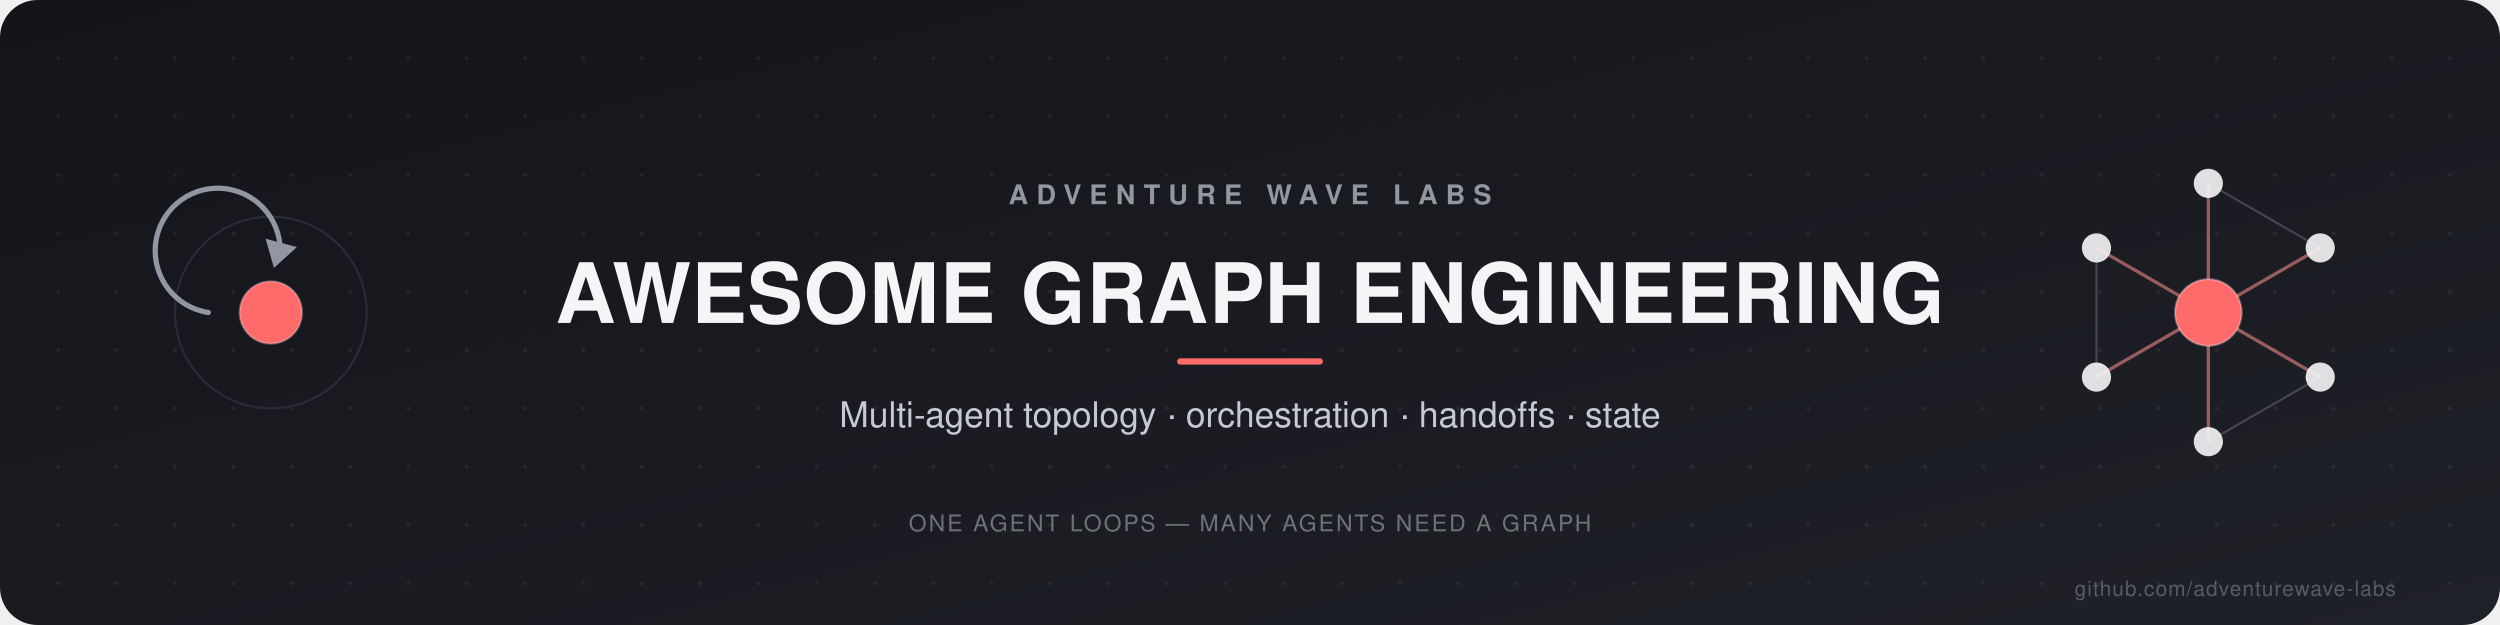
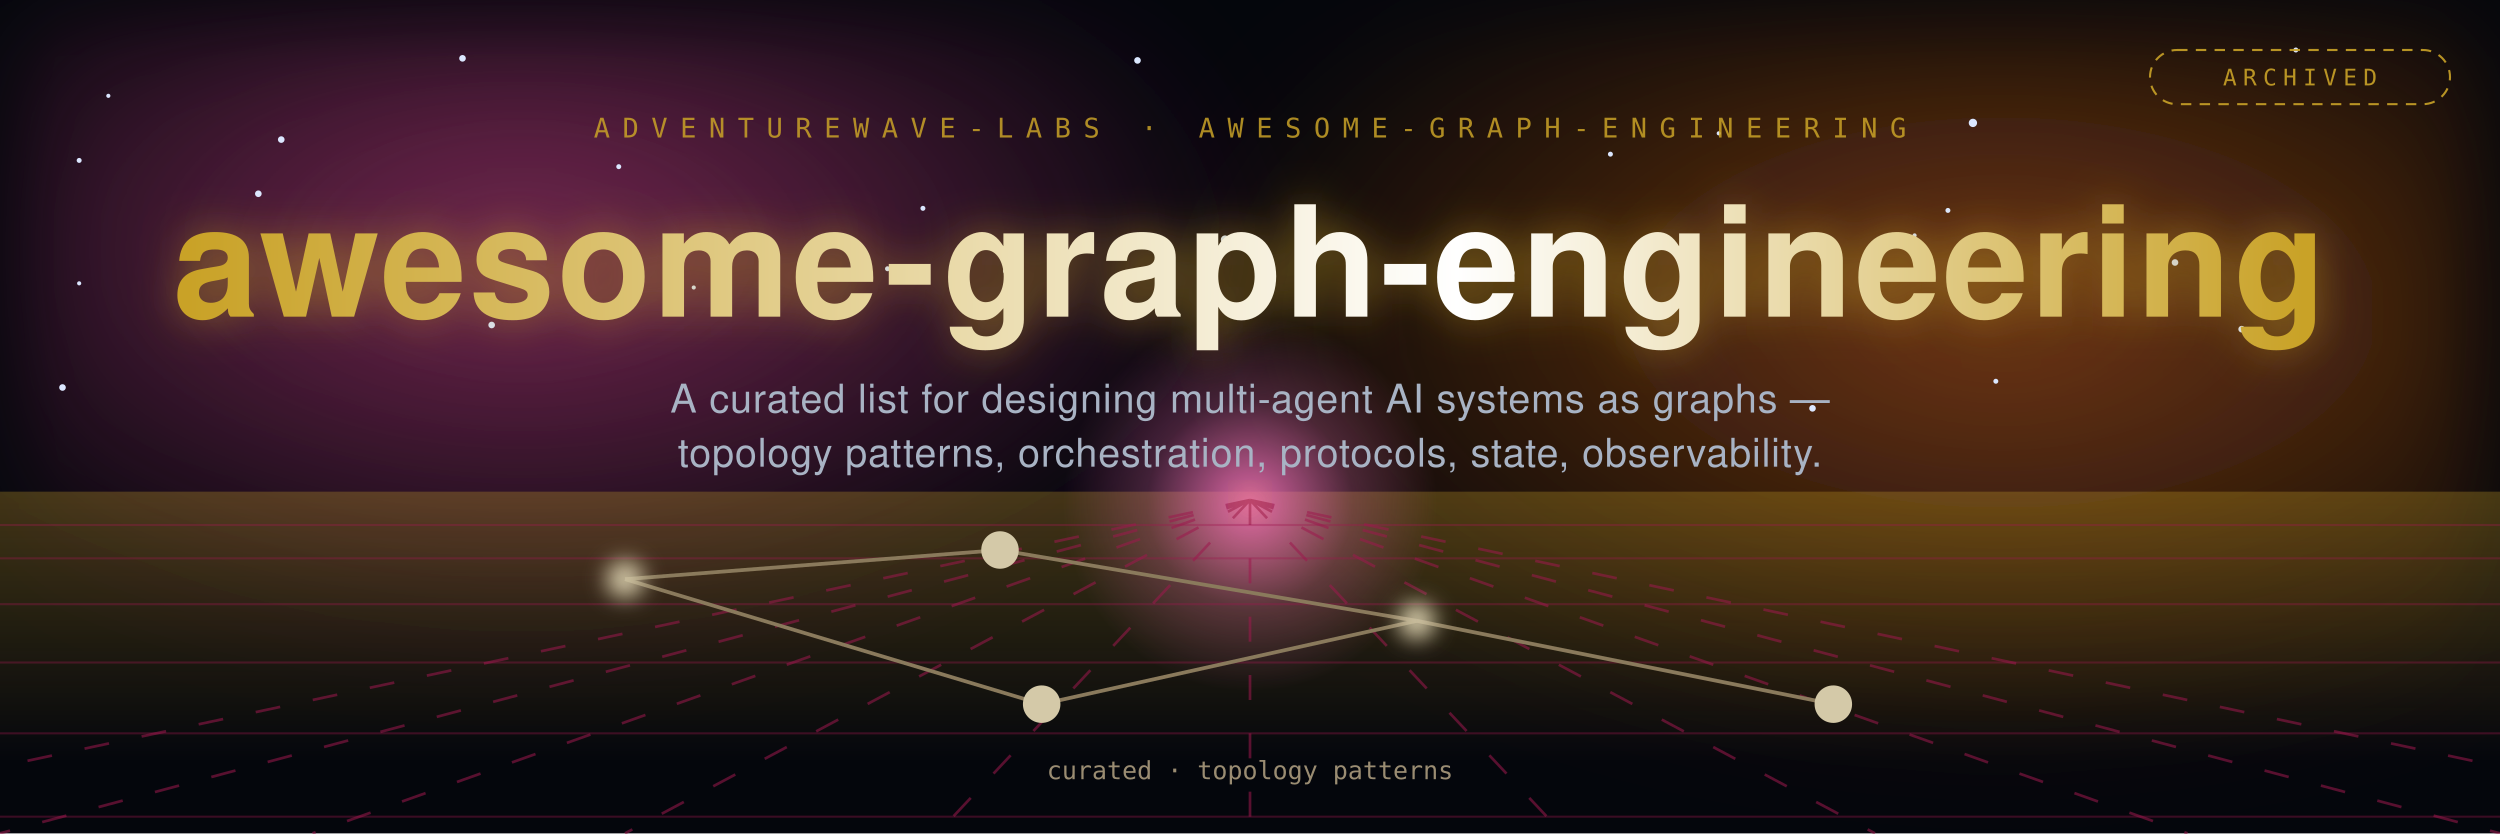
- <svg xmlns="http://www.w3.org/2000/svg" width="1200" height="300" viewBox="0 0 1200 300">
+ <svg xmlns="http://www.w3.org/2000/svg" width="1200" height="400" viewBox="0 0 1200 400" role="img" aria-label="awesome-graph-engineering — awesome-graph-engineering">
  <defs>
-     <linearGradient id="bg" x1="0%" y1="0%" x2="100%" y2="100%">
-       <stop offset="0%" stop-color="#14151a" />
-       <stop offset="100%" stop-color="#1f2128" />
+     <radialGradient id="aur1">
+       <stop offset="0" stop-color="#ec4899" stop-opacity="0.50" />
+       <stop offset="1" stop-color="#ec4899" stop-opacity="0" />
+     </radialGradient>
+     <radialGradient id="aur2">
+       <stop offset="0" stop-color="#f97316" stop-opacity="0.45" />
+       <stop offset="1" stop-color="#f97316" stop-opacity="0" />
+     </radialGradient>
+     <radialGradient id="orb">
+       <stop offset="0" stop-color="#f472b6" stop-opacity="0.9" />
+       <stop offset="0.55" stop-color="#f472b6" stop-opacity="0.25" />
+       <stop offset="1" stop-color="#f472b6" stop-opacity="0" />
+     </radialGradient>
+     <linearGradient id="tgrad" x1="0" x2="1">
+       <stop offset="0" stop-color="#c9a227" />
+       <stop offset="0.6" stop-color="#ffffff" />
+       <stop offset="1" stop-color="#c9a227" />
    </linearGradient>
-     <linearGradient id="edge-fade" x1="0%" y1="0%" x2="100%" y2="0%">
-       <stop offset="0%" stop-color="#ff6b6b" stop-opacity="0" />
-       <stop offset="50%" stop-color="#ff6b6b" stop-opacity="0.35" />
-       <stop offset="100%" stop-color="#ff6b6b" stop-opacity="0" />
+     <linearGradient id="beam" x1="0" x2="1">
+       <stop offset="0" stop-color="#ffffff" stop-opacity="0" />
+       <stop offset="0.5" stop-color="#ffffff" stop-opacity="0.45" />
+       <stop offset="1" stop-color="#ffffff" stop-opacity="0" />
    </linearGradient>
+     <linearGradient id="hglow" x1="0" x2="0" y1="0" y2="1">
+       <stop offset="0" stop-color="#c9a227" stop-opacity="0.30" />
+       <stop offset="1" stop-color="#c9a227" stop-opacity="0" />
+     </linearGradient>
+     <filter id="soft" x="-80%" y="-80%" width="260%" height="260%">
+       <feGaussianBlur stdDeviation="30" />
+     </filter>
+     <filter id="glow" x="-80%" y="-80%" width="260%" height="260%">
+       <feGaussianBlur stdDeviation="5" />
+     </filter>
+     <filter id="glow2" x="-80%" y="-80%" width="260%" height="260%">
+       <feGaussianBlur stdDeviation="10" />
+     </filter>
  </defs>
-   <rect x="0" y="0" width="1200" height="300" rx="18" fill="url(#bg)" />
-   <circle cx="28" cy="28" r="1" fill="#ffffff" opacity="0.055" />
-   <circle cx="28" cy="56" r="1" fill="#ffffff" opacity="0.055" />
-   <circle cx="28" cy="84" r="1" fill="#ffffff" opacity="0.055" />
-   <circle cx="28" cy="112" r="1" fill="#ffffff" opacity="0.055" />
-   <circle cx="28" cy="140" r="1" fill="#ffffff" opacity="0.055" />
-   <circle cx="28" cy="168" r="1" fill="#ffffff" opacity="0.055" />
-   <circle cx="28" cy="196" r="1" fill="#ffffff" opacity="0.055" />
-   <circle cx="28" cy="224" r="1" fill="#ffffff" opacity="0.055" />
-   <circle cx="28" cy="252" r="1" fill="#ffffff" opacity="0.055" />
-   <circle cx="28" cy="280" r="1" fill="#ffffff" opacity="0.055" />
-   <circle cx="56" cy="28" r="1" fill="#ffffff" opacity="0.055" />
-   <circle cx="56" cy="56" r="1" fill="#ffffff" opacity="0.055" />
-   <circle cx="56" cy="84" r="1" fill="#ffffff" opacity="0.055" />
-   <circle cx="56" cy="112" r="1" fill="#ffffff" opacity="0.055" />
-   <circle cx="56" cy="140" r="1" fill="#ffffff" opacity="0.055" />
-   <circle cx="56" cy="168" r="1" fill="#ffffff" opacity="0.055" />
-   <circle cx="56" cy="196" r="1" fill="#ffffff" opacity="0.055" />
-   <circle cx="56" cy="224" r="1" fill="#ffffff" opacity="0.055" />
-   <circle cx="56" cy="252" r="1" fill="#ffffff" opacity="0.055" />
-   <circle cx="56" cy="280" r="1" fill="#ffffff" opacity="0.055" />
-   <circle cx="84" cy="28" r="1" fill="#ffffff" opacity="0.055" />
-   <circle cx="84" cy="56" r="1" fill="#ffffff" opacity="0.055" />
-   <circle cx="84" cy="84" r="1" fill="#ffffff" opacity="0.055" />
-   <circle cx="84" cy="112" r="1" fill="#ffffff" opacity="0.055" />
-   <circle cx="84" cy="140" r="1" fill="#ffffff" opacity="0.055" />
-   <circle cx="84" cy="168" r="1" fill="#ffffff" opacity="0.055" />
-   <circle cx="84" cy="196" r="1" fill="#ffffff" opacity="0.055" />
-   <circle cx="84" cy="224" r="1" fill="#ffffff" opacity="0.055" />
-   <circle cx="84" cy="252" r="1" fill="#ffffff" opacity="0.055" />
-   <circle cx="84" cy="280" r="1" fill="#ffffff" opacity="0.055" />
-   <circle cx="112" cy="28" r="1" fill="#ffffff" opacity="0.055" />
-   <circle cx="112" cy="56" r="1" fill="#ffffff" opacity="0.055" />
-   <circle cx="112" cy="84" r="1" fill="#ffffff" opacity="0.055" />
-   <circle cx="112" cy="112" r="1" fill="#ffffff" opacity="0.055" />
-   <circle cx="112" cy="140" r="1" fill="#ffffff" opacity="0.055" />
-   <circle cx="112" cy="168" r="1" fill="#ffffff" opacity="0.055" />
-   <circle cx="112" cy="196" r="1" fill="#ffffff" opacity="0.055" />
-   <circle cx="112" cy="224" r="1" fill="#ffffff" opacity="0.055" />
-   <circle cx="112" cy="252" r="1" fill="#ffffff" opacity="0.055" />
-   <circle cx="112" cy="280" r="1" fill="#ffffff" opacity="0.055" />
-   <circle cx="140" cy="28" r="1" fill="#ffffff" opacity="0.055" />
-   <circle cx="140" cy="56" r="1" fill="#ffffff" opacity="0.055" />
-   <circle cx="140" cy="84" r="1" fill="#ffffff" opacity="0.055" />
-   <circle cx="140" cy="112" r="1" fill="#ffffff" opacity="0.055" />
-   <circle cx="140" cy="140" r="1" fill="#ffffff" opacity="0.055" />
-   <circle cx="140" cy="168" r="1" fill="#ffffff" opacity="0.055" />
-   <circle cx="140" cy="196" r="1" fill="#ffffff" opacity="0.055" />
-   <circle cx="140" cy="224" r="1" fill="#ffffff" opacity="0.055" />
-   <circle cx="140" cy="252" r="1" fill="#ffffff" opacity="0.055" />
-   <circle cx="140" cy="280" r="1" fill="#ffffff" opacity="0.055" />
-   <circle cx="168" cy="28" r="1" fill="#ffffff" opacity="0.055" />
-   <circle cx="168" cy="56" r="1" fill="#ffffff" opacity="0.055" />
-   <circle cx="168" cy="84" r="1" fill="#ffffff" opacity="0.055" />
-   <circle cx="168" cy="112" r="1" fill="#ffffff" opacity="0.055" />
-   <circle cx="168" cy="140" r="1" fill="#ffffff" opacity="0.055" />
-   <circle cx="168" cy="168" r="1" fill="#ffffff" opacity="0.055" />
-   <circle cx="168" cy="196" r="1" fill="#ffffff" opacity="0.055" />
-   <circle cx="168" cy="224" r="1" fill="#ffffff" opacity="0.055" />
-   <circle cx="168" cy="252" r="1" fill="#ffffff" opacity="0.055" />
-   <circle cx="168" cy="280" r="1" fill="#ffffff" opacity="0.055" />
-   <circle cx="196" cy="28" r="1" fill="#ffffff" opacity="0.055" />
-   <circle cx="196" cy="56" r="1" fill="#ffffff" opacity="0.055" />
-   <circle cx="196" cy="84" r="1" fill="#ffffff" opacity="0.055" />
-   <circle cx="196" cy="112" r="1" fill="#ffffff" opacity="0.055" />
-   <circle cx="196" cy="140" r="1" fill="#ffffff" opacity="0.055" />
-   <circle cx="196" cy="168" r="1" fill="#ffffff" opacity="0.055" />
-   <circle cx="196" cy="196" r="1" fill="#ffffff" opacity="0.055" />
-   <circle cx="196" cy="224" r="1" fill="#ffffff" opacity="0.055" />
-   <circle cx="196" cy="252" r="1" fill="#ffffff" opacity="0.055" />
-   <circle cx="196" cy="280" r="1" fill="#ffffff" opacity="0.055" />
-   <circle cx="224" cy="28" r="1" fill="#ffffff" opacity="0.055" />
-   <circle cx="224" cy="56" r="1" fill="#ffffff" opacity="0.055" />
-   <circle cx="224" cy="84" r="1" fill="#ffffff" opacity="0.055" />
-   <circle cx="224" cy="112" r="1" fill="#ffffff" opacity="0.055" />
-   <circle cx="224" cy="140" r="1" fill="#ffffff" opacity="0.055" />
-   <circle cx="224" cy="168" r="1" fill="#ffffff" opacity="0.055" />
-   <circle cx="224" cy="196" r="1" fill="#ffffff" opacity="0.055" />
-   <circle cx="224" cy="224" r="1" fill="#ffffff" opacity="0.055" />
-   <circle cx="224" cy="252" r="1" fill="#ffffff" opacity="0.055" />
-   <circle cx="224" cy="280" r="1" fill="#ffffff" opacity="0.055" />
-   <circle cx="252" cy="28" r="1" fill="#ffffff" opacity="0.055" />
-   <circle cx="252" cy="56" r="1" fill="#ffffff" opacity="0.055" />
-   <circle cx="252" cy="84" r="1" fill="#ffffff" opacity="0.055" />
-   <circle cx="252" cy="112" r="1" fill="#ffffff" opacity="0.055" />
-   <circle cx="252" cy="140" r="1" fill="#ffffff" opacity="0.055" />
-   <circle cx="252" cy="168" r="1" fill="#ffffff" opacity="0.055" />
-   <circle cx="252" cy="196" r="1" fill="#ffffff" opacity="0.055" />
-   <circle cx="252" cy="224" r="1" fill="#ffffff" opacity="0.055" />
-   <circle cx="252" cy="252" r="1" fill="#ffffff" opacity="0.055" />
-   <circle cx="252" cy="280" r="1" fill="#ffffff" opacity="0.055" />
-   <circle cx="280" cy="28" r="1" fill="#ffffff" opacity="0.055" />
-   <circle cx="280" cy="56" r="1" fill="#ffffff" opacity="0.055" />
-   <circle cx="280" cy="84" r="1" fill="#ffffff" opacity="0.055" />
-   <circle cx="280" cy="112" r="1" fill="#ffffff" opacity="0.055" />
-   <circle cx="280" cy="140" r="1" fill="#ffffff" opacity="0.055" />
-   <circle cx="280" cy="168" r="1" fill="#ffffff" opacity="0.055" />
-   <circle cx="280" cy="196" r="1" fill="#ffffff" opacity="0.055" />
-   <circle cx="280" cy="224" r="1" fill="#ffffff" opacity="0.055" />
-   <circle cx="280" cy="252" r="1" fill="#ffffff" opacity="0.055" />
-   <circle cx="280" cy="280" r="1" fill="#ffffff" opacity="0.055" />
-   <circle cx="308" cy="28" r="1" fill="#ffffff" opacity="0.055" />
-   <circle cx="308" cy="56" r="1" fill="#ffffff" opacity="0.055" />
-   <circle cx="308" cy="84" r="1" fill="#ffffff" opacity="0.055" />
-   <circle cx="308" cy="112" r="1" fill="#ffffff" opacity="0.055" />
-   <circle cx="308" cy="140" r="1" fill="#ffffff" opacity="0.055" />
-   <circle cx="308" cy="168" r="1" fill="#ffffff" opacity="0.055" />
-   <circle cx="308" cy="196" r="1" fill="#ffffff" opacity="0.055" />
-   <circle cx="308" cy="224" r="1" fill="#ffffff" opacity="0.055" />
-   <circle cx="308" cy="252" r="1" fill="#ffffff" opacity="0.055" />
-   <circle cx="308" cy="280" r="1" fill="#ffffff" opacity="0.055" />
-   <circle cx="336" cy="28" r="1" fill="#ffffff" opacity="0.055" />
-   <circle cx="336" cy="56" r="1" fill="#ffffff" opacity="0.055" />
-   <circle cx="336" cy="84" r="1" fill="#ffffff" opacity="0.055" />
-   <circle cx="336" cy="112" r="1" fill="#ffffff" opacity="0.055" />
-   <circle cx="336" cy="140" r="1" fill="#ffffff" opacity="0.055" />
-   <circle cx="336" cy="168" r="1" fill="#ffffff" opacity="0.055" />
-   <circle cx="336" cy="196" r="1" fill="#ffffff" opacity="0.055" />
-   <circle cx="336" cy="224" r="1" fill="#ffffff" opacity="0.055" />
-   <circle cx="336" cy="252" r="1" fill="#ffffff" opacity="0.055" />
-   <circle cx="336" cy="280" r="1" fill="#ffffff" opacity="0.055" />
-   <circle cx="364" cy="28" r="1" fill="#ffffff" opacity="0.055" />
-   <circle cx="364" cy="56" r="1" fill="#ffffff" opacity="0.055" />
-   <circle cx="364" cy="84" r="1" fill="#ffffff" opacity="0.055" />
-   <circle cx="364" cy="112" r="1" fill="#ffffff" opacity="0.055" />
-   <circle cx="364" cy="140" r="1" fill="#ffffff" opacity="0.055" />
-   <circle cx="364" cy="168" r="1" fill="#ffffff" opacity="0.055" />
-   <circle cx="364" cy="196" r="1" fill="#ffffff" opacity="0.055" />
-   <circle cx="364" cy="224" r="1" fill="#ffffff" opacity="0.055" />
-   <circle cx="364" cy="252" r="1" fill="#ffffff" opacity="0.055" />
-   <circle cx="364" cy="280" r="1" fill="#ffffff" opacity="0.055" />
-   <circle cx="392" cy="28" r="1" fill="#ffffff" opacity="0.055" />
-   <circle cx="392" cy="56" r="1" fill="#ffffff" opacity="0.055" />
-   <circle cx="392" cy="84" r="1" fill="#ffffff" opacity="0.055" />
-   <circle cx="392" cy="112" r="1" fill="#ffffff" opacity="0.055" />
-   <circle cx="392" cy="140" r="1" fill="#ffffff" opacity="0.055" />
-   <circle cx="392" cy="168" r="1" fill="#ffffff" opacity="0.055" />
-   <circle cx="392" cy="196" r="1" fill="#ffffff" opacity="0.055" />
-   <circle cx="392" cy="224" r="1" fill="#ffffff" opacity="0.055" />
-   <circle cx="392" cy="252" r="1" fill="#ffffff" opacity="0.055" />
-   <circle cx="392" cy="280" r="1" fill="#ffffff" opacity="0.055" />
-   <circle cx="420" cy="28" r="1" fill="#ffffff" opacity="0.055" />
-   <circle cx="420" cy="56" r="1" fill="#ffffff" opacity="0.055" />
-   <circle cx="420" cy="84" r="1" fill="#ffffff" opacity="0.055" />
-   <circle cx="420" cy="112" r="1" fill="#ffffff" opacity="0.055" />
-   <circle cx="420" cy="140" r="1" fill="#ffffff" opacity="0.055" />
-   <circle cx="420" cy="168" r="1" fill="#ffffff" opacity="0.055" />
-   <circle cx="420" cy="196" r="1" fill="#ffffff" opacity="0.055" />
-   <circle cx="420" cy="224" r="1" fill="#ffffff" opacity="0.055" />
-   <circle cx="420" cy="252" r="1" fill="#ffffff" opacity="0.055" />
-   <circle cx="420" cy="280" r="1" fill="#ffffff" opacity="0.055" />
-   <circle cx="448" cy="28" r="1" fill="#ffffff" opacity="0.055" />
-   <circle cx="448" cy="56" r="1" fill="#ffffff" opacity="0.055" />
-   <circle cx="448" cy="84" r="1" fill="#ffffff" opacity="0.055" />
-   <circle cx="448" cy="112" r="1" fill="#ffffff" opacity="0.055" />
-   <circle cx="448" cy="140" r="1" fill="#ffffff" opacity="0.055" />
-   <circle cx="448" cy="168" r="1" fill="#ffffff" opacity="0.055" />
-   <circle cx="448" cy="196" r="1" fill="#ffffff" opacity="0.055" />
-   <circle cx="448" cy="224" r="1" fill="#ffffff" opacity="0.055" />
-   <circle cx="448" cy="252" r="1" fill="#ffffff" opacity="0.055" />
-   <circle cx="448" cy="280" r="1" fill="#ffffff" opacity="0.055" />
-   <circle cx="476" cy="28" r="1" fill="#ffffff" opacity="0.055" />
-   <circle cx="476" cy="56" r="1" fill="#ffffff" opacity="0.055" />
-   <circle cx="476" cy="84" r="1" fill="#ffffff" opacity="0.055" />
-   <circle cx="476" cy="112" r="1" fill="#ffffff" opacity="0.055" />
-   <circle cx="476" cy="140" r="1" fill="#ffffff" opacity="0.055" />
-   <circle cx="476" cy="168" r="1" fill="#ffffff" opacity="0.055" />
-   <circle cx="476" cy="196" r="1" fill="#ffffff" opacity="0.055" />
-   <circle cx="476" cy="224" r="1" fill="#ffffff" opacity="0.055" />
-   <circle cx="476" cy="252" r="1" fill="#ffffff" opacity="0.055" />
-   <circle cx="476" cy="280" r="1" fill="#ffffff" opacity="0.055" />
-   <circle cx="504" cy="28" r="1" fill="#ffffff" opacity="0.055" />
-   <circle cx="504" cy="56" r="1" fill="#ffffff" opacity="0.055" />
-   <circle cx="504" cy="84" r="1" fill="#ffffff" opacity="0.055" />
-   <circle cx="504" cy="112" r="1" fill="#ffffff" opacity="0.055" />
-   <circle cx="504" cy="140" r="1" fill="#ffffff" opacity="0.055" />
-   <circle cx="504" cy="168" r="1" fill="#ffffff" opacity="0.055" />
-   <circle cx="504" cy="196" r="1" fill="#ffffff" opacity="0.055" />
-   <circle cx="504" cy="224" r="1" fill="#ffffff" opacity="0.055" />
-   <circle cx="504" cy="252" r="1" fill="#ffffff" opacity="0.055" />
-   <circle cx="504" cy="280" r="1" fill="#ffffff" opacity="0.055" />
-   <circle cx="532" cy="28" r="1" fill="#ffffff" opacity="0.055" />
-   <circle cx="532" cy="56" r="1" fill="#ffffff" opacity="0.055" />
-   <circle cx="532" cy="84" r="1" fill="#ffffff" opacity="0.055" />
-   <circle cx="532" cy="112" r="1" fill="#ffffff" opacity="0.055" />
-   <circle cx="532" cy="140" r="1" fill="#ffffff" opacity="0.055" />
-   <circle cx="532" cy="168" r="1" fill="#ffffff" opacity="0.055" />
-   <circle cx="532" cy="196" r="1" fill="#ffffff" opacity="0.055" />
-   <circle cx="532" cy="224" r="1" fill="#ffffff" opacity="0.055" />
-   <circle cx="532" cy="252" r="1" fill="#ffffff" opacity="0.055" />
-   <circle cx="532" cy="280" r="1" fill="#ffffff" opacity="0.055" />
-   <circle cx="560" cy="28" r="1" fill="#ffffff" opacity="0.055" />
-   <circle cx="560" cy="56" r="1" fill="#ffffff" opacity="0.055" />
-   <circle cx="560" cy="84" r="1" fill="#ffffff" opacity="0.055" />
-   <circle cx="560" cy="112" r="1" fill="#ffffff" opacity="0.055" />
-   <circle cx="560" cy="140" r="1" fill="#ffffff" opacity="0.055" />
-   <circle cx="560" cy="168" r="1" fill="#ffffff" opacity="0.055" />
-   <circle cx="560" cy="196" r="1" fill="#ffffff" opacity="0.055" />
-   <circle cx="560" cy="224" r="1" fill="#ffffff" opacity="0.055" />
-   <circle cx="560" cy="252" r="1" fill="#ffffff" opacity="0.055" />
-   <circle cx="560" cy="280" r="1" fill="#ffffff" opacity="0.055" />
-   <circle cx="588" cy="28" r="1" fill="#ffffff" opacity="0.055" />
-   <circle cx="588" cy="56" r="1" fill="#ffffff" opacity="0.055" />
-   <circle cx="588" cy="84" r="1" fill="#ffffff" opacity="0.055" />
-   <circle cx="588" cy="112" r="1" fill="#ffffff" opacity="0.055" />
-   <circle cx="588" cy="140" r="1" fill="#ffffff" opacity="0.055" />
-   <circle cx="588" cy="168" r="1" fill="#ffffff" opacity="0.055" />
-   <circle cx="588" cy="196" r="1" fill="#ffffff" opacity="0.055" />
-   <circle cx="588" cy="224" r="1" fill="#ffffff" opacity="0.055" />
-   <circle cx="588" cy="252" r="1" fill="#ffffff" opacity="0.055" />
-   <circle cx="588" cy="280" r="1" fill="#ffffff" opacity="0.055" />
-   <circle cx="616" cy="28" r="1" fill="#ffffff" opacity="0.055" />
-   <circle cx="616" cy="56" r="1" fill="#ffffff" opacity="0.055" />
-   <circle cx="616" cy="84" r="1" fill="#ffffff" opacity="0.055" />
-   <circle cx="616" cy="112" r="1" fill="#ffffff" opacity="0.055" />
-   <circle cx="616" cy="140" r="1" fill="#ffffff" opacity="0.055" />
-   <circle cx="616" cy="168" r="1" fill="#ffffff" opacity="0.055" />
-   <circle cx="616" cy="196" r="1" fill="#ffffff" opacity="0.055" />
-   <circle cx="616" cy="224" r="1" fill="#ffffff" opacity="0.055" />
-   <circle cx="616" cy="252" r="1" fill="#ffffff" opacity="0.055" />
-   <circle cx="616" cy="280" r="1" fill="#ffffff" opacity="0.055" />
-   <circle cx="644" cy="28" r="1" fill="#ffffff" opacity="0.055" />
-   <circle cx="644" cy="56" r="1" fill="#ffffff" opacity="0.055" />
-   <circle cx="644" cy="84" r="1" fill="#ffffff" opacity="0.055" />
-   <circle cx="644" cy="112" r="1" fill="#ffffff" opacity="0.055" />
-   <circle cx="644" cy="140" r="1" fill="#ffffff" opacity="0.055" />
-   <circle cx="644" cy="168" r="1" fill="#ffffff" opacity="0.055" />
-   <circle cx="644" cy="196" r="1" fill="#ffffff" opacity="0.055" />
-   <circle cx="644" cy="224" r="1" fill="#ffffff" opacity="0.055" />
-   <circle cx="644" cy="252" r="1" fill="#ffffff" opacity="0.055" />
-   <circle cx="644" cy="280" r="1" fill="#ffffff" opacity="0.055" />
-   <circle cx="672" cy="28" r="1" fill="#ffffff" opacity="0.055" />
-   <circle cx="672" cy="56" r="1" fill="#ffffff" opacity="0.055" />
-   <circle cx="672" cy="84" r="1" fill="#ffffff" opacity="0.055" />
-   <circle cx="672" cy="112" r="1" fill="#ffffff" opacity="0.055" />
-   <circle cx="672" cy="140" r="1" fill="#ffffff" opacity="0.055" />
-   <circle cx="672" cy="168" r="1" fill="#ffffff" opacity="0.055" />
-   <circle cx="672" cy="196" r="1" fill="#ffffff" opacity="0.055" />
-   <circle cx="672" cy="224" r="1" fill="#ffffff" opacity="0.055" />
-   <circle cx="672" cy="252" r="1" fill="#ffffff" opacity="0.055" />
-   <circle cx="672" cy="280" r="1" fill="#ffffff" opacity="0.055" />
-   <circle cx="700" cy="28" r="1" fill="#ffffff" opacity="0.055" />
-   <circle cx="700" cy="56" r="1" fill="#ffffff" opacity="0.055" />
-   <circle cx="700" cy="84" r="1" fill="#ffffff" opacity="0.055" />
-   <circle cx="700" cy="112" r="1" fill="#ffffff" opacity="0.055" />
-   <circle cx="700" cy="140" r="1" fill="#ffffff" opacity="0.055" />
-   <circle cx="700" cy="168" r="1" fill="#ffffff" opacity="0.055" />
-   <circle cx="700" cy="196" r="1" fill="#ffffff" opacity="0.055" />
-   <circle cx="700" cy="224" r="1" fill="#ffffff" opacity="0.055" />
-   <circle cx="700" cy="252" r="1" fill="#ffffff" opacity="0.055" />
-   <circle cx="700" cy="280" r="1" fill="#ffffff" opacity="0.055" />
-   <circle cx="728" cy="28" r="1" fill="#ffffff" opacity="0.055" />
-   <circle cx="728" cy="56" r="1" fill="#ffffff" opacity="0.055" />
-   <circle cx="728" cy="84" r="1" fill="#ffffff" opacity="0.055" />
-   <circle cx="728" cy="112" r="1" fill="#ffffff" opacity="0.055" />
-   <circle cx="728" cy="140" r="1" fill="#ffffff" opacity="0.055" />
-   <circle cx="728" cy="168" r="1" fill="#ffffff" opacity="0.055" />
-   <circle cx="728" cy="196" r="1" fill="#ffffff" opacity="0.055" />
-   <circle cx="728" cy="224" r="1" fill="#ffffff" opacity="0.055" />
-   <circle cx="728" cy="252" r="1" fill="#ffffff" opacity="0.055" />
-   <circle cx="728" cy="280" r="1" fill="#ffffff" opacity="0.055" />
-   <circle cx="756" cy="28" r="1" fill="#ffffff" opacity="0.055" />
-   <circle cx="756" cy="56" r="1" fill="#ffffff" opacity="0.055" />
-   <circle cx="756" cy="84" r="1" fill="#ffffff" opacity="0.055" />
-   <circle cx="756" cy="112" r="1" fill="#ffffff" opacity="0.055" />
-   <circle cx="756" cy="140" r="1" fill="#ffffff" opacity="0.055" />
-   <circle cx="756" cy="168" r="1" fill="#ffffff" opacity="0.055" />
-   <circle cx="756" cy="196" r="1" fill="#ffffff" opacity="0.055" />
-   <circle cx="756" cy="224" r="1" fill="#ffffff" opacity="0.055" />
-   <circle cx="756" cy="252" r="1" fill="#ffffff" opacity="0.055" />
-   <circle cx="756" cy="280" r="1" fill="#ffffff" opacity="0.055" />
-   <circle cx="784" cy="28" r="1" fill="#ffffff" opacity="0.055" />
-   <circle cx="784" cy="56" r="1" fill="#ffffff" opacity="0.055" />
-   <circle cx="784" cy="84" r="1" fill="#ffffff" opacity="0.055" />
-   <circle cx="784" cy="112" r="1" fill="#ffffff" opacity="0.055" />
-   <circle cx="784" cy="140" r="1" fill="#ffffff" opacity="0.055" />
-   <circle cx="784" cy="168" r="1" fill="#ffffff" opacity="0.055" />
-   <circle cx="784" cy="196" r="1" fill="#ffffff" opacity="0.055" />
-   <circle cx="784" cy="224" r="1" fill="#ffffff" opacity="0.055" />
-   <circle cx="784" cy="252" r="1" fill="#ffffff" opacity="0.055" />
-   <circle cx="784" cy="280" r="1" fill="#ffffff" opacity="0.055" />
-   <circle cx="812" cy="28" r="1" fill="#ffffff" opacity="0.055" />
-   <circle cx="812" cy="56" r="1" fill="#ffffff" opacity="0.055" />
-   <circle cx="812" cy="84" r="1" fill="#ffffff" opacity="0.055" />
-   <circle cx="812" cy="112" r="1" fill="#ffffff" opacity="0.055" />
-   <circle cx="812" cy="140" r="1" fill="#ffffff" opacity="0.055" />
-   <circle cx="812" cy="168" r="1" fill="#ffffff" opacity="0.055" />
-   <circle cx="812" cy="196" r="1" fill="#ffffff" opacity="0.055" />
-   <circle cx="812" cy="224" r="1" fill="#ffffff" opacity="0.055" />
-   <circle cx="812" cy="252" r="1" fill="#ffffff" opacity="0.055" />
-   <circle cx="812" cy="280" r="1" fill="#ffffff" opacity="0.055" />
-   <circle cx="840" cy="28" r="1" fill="#ffffff" opacity="0.055" />
-   <circle cx="840" cy="56" r="1" fill="#ffffff" opacity="0.055" />
-   <circle cx="840" cy="84" r="1" fill="#ffffff" opacity="0.055" />
-   <circle cx="840" cy="112" r="1" fill="#ffffff" opacity="0.055" />
-   <circle cx="840" cy="140" r="1" fill="#ffffff" opacity="0.055" />
-   <circle cx="840" cy="168" r="1" fill="#ffffff" opacity="0.055" />
-   <circle cx="840" cy="196" r="1" fill="#ffffff" opacity="0.055" />
-   <circle cx="840" cy="224" r="1" fill="#ffffff" opacity="0.055" />
-   <circle cx="840" cy="252" r="1" fill="#ffffff" opacity="0.055" />
-   <circle cx="840" cy="280" r="1" fill="#ffffff" opacity="0.055" />
-   <circle cx="868" cy="28" r="1" fill="#ffffff" opacity="0.055" />
-   <circle cx="868" cy="56" r="1" fill="#ffffff" opacity="0.055" />
-   <circle cx="868" cy="84" r="1" fill="#ffffff" opacity="0.055" />
-   <circle cx="868" cy="112" r="1" fill="#ffffff" opacity="0.055" />
-   <circle cx="868" cy="140" r="1" fill="#ffffff" opacity="0.055" />
-   <circle cx="868" cy="168" r="1" fill="#ffffff" opacity="0.055" />
-   <circle cx="868" cy="196" r="1" fill="#ffffff" opacity="0.055" />
-   <circle cx="868" cy="224" r="1" fill="#ffffff" opacity="0.055" />
-   <circle cx="868" cy="252" r="1" fill="#ffffff" opacity="0.055" />
-   <circle cx="868" cy="280" r="1" fill="#ffffff" opacity="0.055" />
-   <circle cx="896" cy="28" r="1" fill="#ffffff" opacity="0.055" />
-   <circle cx="896" cy="56" r="1" fill="#ffffff" opacity="0.055" />
-   <circle cx="896" cy="84" r="1" fill="#ffffff" opacity="0.055" />
-   <circle cx="896" cy="112" r="1" fill="#ffffff" opacity="0.055" />
-   <circle cx="896" cy="140" r="1" fill="#ffffff" opacity="0.055" />
-   <circle cx="896" cy="168" r="1" fill="#ffffff" opacity="0.055" />
-   <circle cx="896" cy="196" r="1" fill="#ffffff" opacity="0.055" />
-   <circle cx="896" cy="224" r="1" fill="#ffffff" opacity="0.055" />
-   <circle cx="896" cy="252" r="1" fill="#ffffff" opacity="0.055" />
-   <circle cx="896" cy="280" r="1" fill="#ffffff" opacity="0.055" />
-   <circle cx="924" cy="28" r="1" fill="#ffffff" opacity="0.055" />
-   <circle cx="924" cy="56" r="1" fill="#ffffff" opacity="0.055" />
-   <circle cx="924" cy="84" r="1" fill="#ffffff" opacity="0.055" />
-   <circle cx="924" cy="112" r="1" fill="#ffffff" opacity="0.055" />
-   <circle cx="924" cy="140" r="1" fill="#ffffff" opacity="0.055" />
-   <circle cx="924" cy="168" r="1" fill="#ffffff" opacity="0.055" />
-   <circle cx="924" cy="196" r="1" fill="#ffffff" opacity="0.055" />
-   <circle cx="924" cy="224" r="1" fill="#ffffff" opacity="0.055" />
-   <circle cx="924" cy="252" r="1" fill="#ffffff" opacity="0.055" />
-   <circle cx="924" cy="280" r="1" fill="#ffffff" opacity="0.055" />
-   <circle cx="952" cy="28" r="1" fill="#ffffff" opacity="0.055" />
-   <circle cx="952" cy="56" r="1" fill="#ffffff" opacity="0.055" />
-   <circle cx="952" cy="84" r="1" fill="#ffffff" opacity="0.055" />
-   <circle cx="952" cy="112" r="1" fill="#ffffff" opacity="0.055" />
-   <circle cx="952" cy="140" r="1" fill="#ffffff" opacity="0.055" />
-   <circle cx="952" cy="168" r="1" fill="#ffffff" opacity="0.055" />
-   <circle cx="952" cy="196" r="1" fill="#ffffff" opacity="0.055" />
-   <circle cx="952" cy="224" r="1" fill="#ffffff" opacity="0.055" />
-   <circle cx="952" cy="252" r="1" fill="#ffffff" opacity="0.055" />
-   <circle cx="952" cy="280" r="1" fill="#ffffff" opacity="0.055" />
-   <circle cx="980" cy="28" r="1" fill="#ffffff" opacity="0.055" />
-   <circle cx="980" cy="56" r="1" fill="#ffffff" opacity="0.055" />
-   <circle cx="980" cy="84" r="1" fill="#ffffff" opacity="0.055" />
-   <circle cx="980" cy="112" r="1" fill="#ffffff" opacity="0.055" />
-   <circle cx="980" cy="140" r="1" fill="#ffffff" opacity="0.055" />
-   <circle cx="980" cy="168" r="1" fill="#ffffff" opacity="0.055" />
-   <circle cx="980" cy="196" r="1" fill="#ffffff" opacity="0.055" />
-   <circle cx="980" cy="224" r="1" fill="#ffffff" opacity="0.055" />
-   <circle cx="980" cy="252" r="1" fill="#ffffff" opacity="0.055" />
-   <circle cx="980" cy="280" r="1" fill="#ffffff" opacity="0.055" />
-   <circle cx="1008" cy="28" r="1" fill="#ffffff" opacity="0.055" />
-   <circle cx="1008" cy="56" r="1" fill="#ffffff" opacity="0.055" />
-   <circle cx="1008" cy="84" r="1" fill="#ffffff" opacity="0.055" />
-   <circle cx="1008" cy="112" r="1" fill="#ffffff" opacity="0.055" />
-   <circle cx="1008" cy="140" r="1" fill="#ffffff" opacity="0.055" />
-   <circle cx="1008" cy="168" r="1" fill="#ffffff" opacity="0.055" />
-   <circle cx="1008" cy="196" r="1" fill="#ffffff" opacity="0.055" />
-   <circle cx="1008" cy="224" r="1" fill="#ffffff" opacity="0.055" />
-   <circle cx="1008" cy="252" r="1" fill="#ffffff" opacity="0.055" />
-   <circle cx="1008" cy="280" r="1" fill="#ffffff" opacity="0.055" />
-   <circle cx="1036" cy="28" r="1" fill="#ffffff" opacity="0.055" />
-   <circle cx="1036" cy="56" r="1" fill="#ffffff" opacity="0.055" />
-   <circle cx="1036" cy="84" r="1" fill="#ffffff" opacity="0.055" />
-   <circle cx="1036" cy="112" r="1" fill="#ffffff" opacity="0.055" />
-   <circle cx="1036" cy="140" r="1" fill="#ffffff" opacity="0.055" />
-   <circle cx="1036" cy="168" r="1" fill="#ffffff" opacity="0.055" />
-   <circle cx="1036" cy="196" r="1" fill="#ffffff" opacity="0.055" />
-   <circle cx="1036" cy="224" r="1" fill="#ffffff" opacity="0.055" />
-   <circle cx="1036" cy="252" r="1" fill="#ffffff" opacity="0.055" />
-   <circle cx="1036" cy="280" r="1" fill="#ffffff" opacity="0.055" />
-   <circle cx="1064" cy="28" r="1" fill="#ffffff" opacity="0.055" />
-   <circle cx="1064" cy="56" r="1" fill="#ffffff" opacity="0.055" />
-   <circle cx="1064" cy="84" r="1" fill="#ffffff" opacity="0.055" />
-   <circle cx="1064" cy="112" r="1" fill="#ffffff" opacity="0.055" />
-   <circle cx="1064" cy="140" r="1" fill="#ffffff" opacity="0.055" />
-   <circle cx="1064" cy="168" r="1" fill="#ffffff" opacity="0.055" />
-   <circle cx="1064" cy="196" r="1" fill="#ffffff" opacity="0.055" />
-   <circle cx="1064" cy="224" r="1" fill="#ffffff" opacity="0.055" />
-   <circle cx="1064" cy="252" r="1" fill="#ffffff" opacity="0.055" />
-   <circle cx="1064" cy="280" r="1" fill="#ffffff" opacity="0.055" />
-   <circle cx="1092" cy="28" r="1" fill="#ffffff" opacity="0.055" />
-   <circle cx="1092" cy="56" r="1" fill="#ffffff" opacity="0.055" />
-   <circle cx="1092" cy="84" r="1" fill="#ffffff" opacity="0.055" />
-   <circle cx="1092" cy="112" r="1" fill="#ffffff" opacity="0.055" />
-   <circle cx="1092" cy="140" r="1" fill="#ffffff" opacity="0.055" />
-   <circle cx="1092" cy="168" r="1" fill="#ffffff" opacity="0.055" />
-   <circle cx="1092" cy="196" r="1" fill="#ffffff" opacity="0.055" />
-   <circle cx="1092" cy="224" r="1" fill="#ffffff" opacity="0.055" />
-   <circle cx="1092" cy="252" r="1" fill="#ffffff" opacity="0.055" />
-   <circle cx="1092" cy="280" r="1" fill="#ffffff" opacity="0.055" />
-   <circle cx="1120" cy="28" r="1" fill="#ffffff" opacity="0.055" />
-   <circle cx="1120" cy="56" r="1" fill="#ffffff" opacity="0.055" />
-   <circle cx="1120" cy="84" r="1" fill="#ffffff" opacity="0.055" />
-   <circle cx="1120" cy="112" r="1" fill="#ffffff" opacity="0.055" />
-   <circle cx="1120" cy="140" r="1" fill="#ffffff" opacity="0.055" />
-   <circle cx="1120" cy="168" r="1" fill="#ffffff" opacity="0.055" />
-   <circle cx="1120" cy="196" r="1" fill="#ffffff" opacity="0.055" />
-   <circle cx="1120" cy="224" r="1" fill="#ffffff" opacity="0.055" />
-   <circle cx="1120" cy="252" r="1" fill="#ffffff" opacity="0.055" />
-   <circle cx="1120" cy="280" r="1" fill="#ffffff" opacity="0.055" />
-   <circle cx="1148" cy="28" r="1" fill="#ffffff" opacity="0.055" />
-   <circle cx="1148" cy="56" r="1" fill="#ffffff" opacity="0.055" />
-   <circle cx="1148" cy="84" r="1" fill="#ffffff" opacity="0.055" />
-   <circle cx="1148" cy="112" r="1" fill="#ffffff" opacity="0.055" />
-   <circle cx="1148" cy="140" r="1" fill="#ffffff" opacity="0.055" />
-   <circle cx="1148" cy="168" r="1" fill="#ffffff" opacity="0.055" />
-   <circle cx="1148" cy="196" r="1" fill="#ffffff" opacity="0.055" />
-   <circle cx="1148" cy="224" r="1" fill="#ffffff" opacity="0.055" />
-   <circle cx="1148" cy="252" r="1" fill="#ffffff" opacity="0.055" />
-   <circle cx="1148" cy="280" r="1" fill="#ffffff" opacity="0.055" />
-   <circle cx="1176" cy="28" r="1" fill="#ffffff" opacity="0.055" />
-   <circle cx="1176" cy="56" r="1" fill="#ffffff" opacity="0.055" />
-   <circle cx="1176" cy="84" r="1" fill="#ffffff" opacity="0.055" />
-   <circle cx="1176" cy="112" r="1" fill="#ffffff" opacity="0.055" />
-   <circle cx="1176" cy="140" r="1" fill="#ffffff" opacity="0.055" />
-   <circle cx="1176" cy="168" r="1" fill="#ffffff" opacity="0.055" />
-   <circle cx="1176" cy="196" r="1" fill="#ffffff" opacity="0.055" />
-   <circle cx="1176" cy="224" r="1" fill="#ffffff" opacity="0.055" />
-   <circle cx="1176" cy="252" r="1" fill="#ffffff" opacity="0.055" />
-   <circle cx="1176" cy="280" r="1" fill="#ffffff" opacity="0.055" />
+   <rect width="1200" height="400" fill="#04060c" />
+   <ellipse cx="250" cy="120" rx="360" ry="190" fill="url(#aur1)" filter="url(#soft)">
+     <animateTransform attributeName="transform" type="translate" values="0 0; 70 24; -40 12; 0 0" dur="26s" repeatCount="indefinite" />
+   </ellipse>
+   <ellipse cx="960" cy="150" rx="400" ry="210" fill="url(#aur2)" filter="url(#soft)">
+     <animateTransform attributeName="transform" type="translate" values="0 0; -60 18; 34 -12; 0 0" dur="32s" repeatCount="indefinite" />
+   </ellipse>
  <g>
-     <circle cx="130" cy="150" r="46" fill="none" stroke="#2a2c34" stroke-width="1" />
-     <path d="M 100 150 A 30 30 0 1 1 134.5 120.6" fill="none" stroke="#9296a3" stroke-width="2.5" stroke-linecap="round" />
-     <polygon points="127.5,114.6 142.5,118.6 131.5,128.6" fill="#9296a3" />
-     <circle cx="130" cy="150" r="15" fill="#ff6b6b" />
-     <circle cx="130" cy="150" r="15" fill="none" stroke="#ffffff" stroke-width="1" opacity="0.25" />
+     <circle cx="443" cy="100" r="1.2" fill="#dbe7ff">
+       <animate attributeName="opacity" values="0.08;0.85;0.08" dur="4.07s" begin="-4.23s" repeatCount="indefinite" />
+     </circle>
+     <circle cx="773" cy="74" r="1.2" fill="#dbe7ff">
+       <animate attributeName="opacity" values="0.08;0.85;0.08" dur="3.36s" begin="-1.55s" repeatCount="indefinite" />
+     </circle>
+     <circle cx="588" cy="115" r="2" fill="#dbe7ff">
+       <animate attributeName="opacity" values="0.08;0.85;0.08" dur="2.89s" begin="-3.86s" repeatCount="indefinite" />
+     </circle>
+     <circle cx="135" cy="67" r="1.6" fill="#dbe7ff">
+       <animate attributeName="opacity" values="0.08;0.85;0.08" dur="3.69s" begin="-4.12s" repeatCount="indefinite" />
+     </circle>
+     <circle cx="958" cy="183" r="1.2" fill="#dbe7ff">
+       <animate attributeName="opacity" values="0.08;0.85;0.08" dur="2.77s" begin="-0.70s" repeatCount="indefinite" />
+     </circle>
+     <circle cx="935" cy="101" r="1.2" fill="#dbe7ff">
+       <animate attributeName="opacity" values="0.08;0.85;0.08" dur="2.59s" begin="-3.91s" repeatCount="indefinite" />
+     </circle>
+     <circle cx="919" cy="113" r="1" fill="#dbe7ff">
+       <animate attributeName="opacity" values="0.08;0.85;0.08" dur="3.16s" begin="-4.12s" repeatCount="indefinite" />
+     </circle>
+     <circle cx="426" cy="129" r="1.2" fill="#dbe7ff">
+       <animate attributeName="opacity" values="0.08;0.85;0.08" dur="3.19s" begin="-0.29s" repeatCount="indefinite" />
+     </circle>
+     <circle cx="483" cy="130" r="1.6" fill="#dbe7ff">
+       <animate attributeName="opacity" values="0.08;0.85;0.08" dur="2.51s" begin="-3.77s" repeatCount="indefinite" />
+     </circle>
+     <circle cx="825" cy="64" r="1" fill="#dbe7ff">
+       <animate attributeName="opacity" values="0.08;0.85;0.08" dur="4.35s" begin="-2.36s" repeatCount="indefinite" />
+     </circle>
+     <circle cx="947" cy="59" r="2" fill="#dbe7ff">
+       <animate attributeName="opacity" values="0.08;0.85;0.08" dur="4.27s" begin="-3.04s" repeatCount="indefinite" />
+     </circle>
+     <circle cx="222" cy="28" r="1.6" fill="#dbe7ff">
+       <animate attributeName="opacity" values="0.08;0.85;0.08" dur="4.33s" begin="-3.12s" repeatCount="indefinite" />
+     </circle>
+     <circle cx="30" cy="186" r="1.6" fill="#dbe7ff">
+       <animate attributeName="opacity" values="0.08;0.85;0.08" dur="3.41s" begin="-2.98s" repeatCount="indefinite" />
+     </circle>
+     <circle cx="725" cy="131" r="2" fill="#dbe7ff">
+       <animate attributeName="opacity" values="0.08;0.85;0.08" dur="3.71s" begin="-3.05s" repeatCount="indefinite" />
+     </circle>
+     <circle cx="38" cy="136" r="1" fill="#dbe7ff">
+       <animate attributeName="opacity" values="0.08;0.85;0.08" dur="3.21s" begin="-0.37s" repeatCount="indefinite" />
+     </circle>
+     <circle cx="38" cy="77" r="1.2" fill="#dbe7ff">
+       <animate attributeName="opacity" values="0.08;0.85;0.08" dur="4.18s" begin="-4.07s" repeatCount="indefinite" />
+     </circle>
+     <circle cx="333" cy="138" r="1" fill="#dbe7ff">
+       <animate attributeName="opacity" values="0.08;0.85;0.08" dur="2.94s" begin="-2.68s" repeatCount="indefinite" />
+     </circle>
+     <circle cx="297" cy="80" r="1.2" fill="#dbe7ff">
+       <animate attributeName="opacity" values="0.08;0.85;0.08" dur="3.55s" begin="-1.86s" repeatCount="indefinite" />
+     </circle>
+     <circle cx="236" cy="156" r="1.6" fill="#dbe7ff">
+       <animate attributeName="opacity" values="0.08;0.85;0.08" dur="4.44s" begin="-3.07s" repeatCount="indefinite" />
+     </circle>
+     <circle cx="1102" cy="24" r="1.2" fill="#dbe7ff">
+       <animate attributeName="opacity" values="0.08;0.85;0.08" dur="3.85s" begin="-0.93s" repeatCount="indefinite" />
+     </circle>
+     <circle cx="1044" cy="126" r="1.6" fill="#dbe7ff">
+       <animate attributeName="opacity" values="0.08;0.85;0.08" dur="4.46s" begin="-2.96s" repeatCount="indefinite" />
+     </circle>
+     <circle cx="1076" cy="158" r="1.6" fill="#dbe7ff">
+       <animate attributeName="opacity" values="0.08;0.85;0.08" dur="3.82s" begin="-3.50s" repeatCount="indefinite" />
+     </circle>
+     <circle cx="124" cy="93" r="1.6" fill="#dbe7ff">
+       <animate attributeName="opacity" values="0.08;0.85;0.08" dur="2.38s" begin="-2.49s" repeatCount="indefinite" />
+     </circle>
+     <circle cx="870" cy="196" r="1.6" fill="#dbe7ff">
+       <animate attributeName="opacity" values="0.08;0.85;0.08" dur="3.55s" begin="-1.69s" repeatCount="indefinite" />
+     </circle>
+     <circle cx="546" cy="29" r="1.6" fill="#dbe7ff">
+       <animate attributeName="opacity" values="0.08;0.85;0.08" dur="4.40s" begin="-3.24s" repeatCount="indefinite" />
+     </circle>
+     <circle cx="52" cy="46" r="1" fill="#dbe7ff">
+       <animate attributeName="opacity" values="0.08;0.85;0.08" dur="2.46s" begin="-0.43s" repeatCount="indefinite" />
+     </circle>
  </g>
-   <g>
-     <line x1="1060.0" y1="150.0" x2="1060.0" y2="88.0" stroke="#ff8f8f" stroke-width="1.6" opacity="0.55" />
-     <line x1="1060.0" y1="150.0" x2="1113.7" y2="119.0" stroke="#ff8f8f" stroke-width="1.6" opacity="0.55" />
-     <line x1="1060.0" y1="150.0" x2="1113.7" y2="181.0" stroke="#ff8f8f" stroke-width="1.6" opacity="0.55" />
-     <line x1="1060.0" y1="150.0" x2="1060.0" y2="212.0" stroke="#ff8f8f" stroke-width="1.6" opacity="0.55" />
-     <line x1="1060.0" y1="150.0" x2="1006.3" y2="181.0" stroke="#ff8f8f" stroke-width="1.6" opacity="0.55" />
-     <line x1="1060.0" y1="150.0" x2="1006.3" y2="119.0" stroke="#ff8f8f" stroke-width="1.6" opacity="0.55" />
-     <line x1="1060.0" y1="88.0" x2="1113.7" y2="119.0" stroke="#9296a3" stroke-width="1" opacity="0.35" />
-     <line x1="1113.7" y1="181.0" x2="1060.0" y2="212.0" stroke="#9296a3" stroke-width="1" opacity="0.35" />
-     <line x1="1006.3" y1="181.0" x2="1006.3" y2="119.0" stroke="#9296a3" stroke-width="1" opacity="0.35" />
-     <circle cx="1060.0" cy="88.0" r="7" fill="#f5f5f7" opacity="0.9" />
-     <circle cx="1113.7" cy="119.0" r="7" fill="#f5f5f7" opacity="0.9" />
-     <circle cx="1113.7" cy="181.0" r="7" fill="#f5f5f7" opacity="0.9" />
-     <circle cx="1060.0" cy="212.0" r="7" fill="#f5f5f7" opacity="0.9" />
-     <circle cx="1006.3" cy="181.0" r="7" fill="#f5f5f7" opacity="0.9" />
-     <circle cx="1006.3" cy="119.0" r="7" fill="#f5f5f7" opacity="0.9" />
-     <circle cx="1060" cy="150" r="16" fill="#ff6b6b" />
-     <circle cx="1060" cy="150" r="16" fill="none" stroke="#ffffff" stroke-width="1" opacity="0.3" />
+   <rect x="0" y="236" width="1200" height="130" fill="url(#hglow)">
+     <animate attributeName="opacity" values="0.45;0.9;0.45" dur="7s" repeatCount="indefinite" />
+   </rect>
+   <circle cx="600" cy="242" r="90" fill="url(#orb)">
+     <animate attributeName="r" values="78;110;78" dur="6s" repeatCount="indefinite" />
+   </circle>
+   <path d="M600 240 L-150 400 M600 240 L0 400 M600 240 L150 400 M600 240 L300 400 M600 240 L450 400 M600 240 L600 400 M600 240 L750 400 M600 240 L900 400 M600 240 L1050 400 M600 240 L1200 400 M600 240 L1350 400" stroke="#9d174d" stroke-width="1.3" opacity="0.55" fill="none" stroke-dasharray="12 16">
+     <animate attributeName="stroke-dashoffset" values="0;-56" dur="0.9s" repeatCount="indefinite" />
+   </path>
+   <path d="M0 252 H1200 M0 268 H1200 M0 290 H1200 M0 318 H1200 M0 352 H1200 M0 392 H1200" stroke="#9d174d" stroke-width="1" opacity="0.35" fill="none" />
+   <circle cx="600" cy="241" r="4" fill="#c9a227" filter="url(#glow2)">
+     <animate attributeName="opacity" values="0.6;1;0.6" dur="2.6s" repeatCount="indefinite" />
+   </circle>
+   <rect x="-260" y="-90" width="170" height="580" fill="url(#beam)" opacity="0.10" filter="url(#soft)" transform="rotate(14)">
+     <animateTransform attributeName="transform" type="translate" additive="sum" values="-350 0;1750 0" dur="7s" repeatCount="indefinite" />
+   </rect>
+   <rect x="-260" y="-90" width="170" height="580" fill="url(#beam)" opacity="0.07" filter="url(#soft)" transform="rotate(14)">
+     <animateTransform attributeName="transform" type="translate" additive="sum" values="-350 0;1750 0" dur="7s" begin="-3.4s" repeatCount="indefinite" />
+   </rect>
+   <text x="600" y="66" text-anchor="middle" font-family="ui-monospace,Menlo,Consolas,monospace" font-size="13" letter-spacing="6" fill="#c9a227" opacity="0.85">ADVENTUREWAVE-LABS · AWESOME-GRAPH-ENGINEERING</text>
+   <text x="600" y="152" text-anchor="middle" font-family="-apple-system,Segoe UI,Helvetica,Arial,sans-serif" font-size="74" font-weight="800" letter-spacing="1" fill="#c9a227" opacity="0.55" filter="url(#glow2)">awesome-graph-engineering</text>
+   <text x="600" y="152" text-anchor="middle" font-family="-apple-system,Segoe UI,Helvetica,Arial,sans-serif" font-size="74" font-weight="800" letter-spacing="1" fill="url(#tgrad)">awesome-graph-engineering</text>
+   <text x="600" y="198" text-anchor="middle" font-family="-apple-system,Segoe UI,Helvetica,Arial,sans-serif" font-size="19" letter-spacing="0.4" fill="#a8b3c4">A curated list for designing multi-agent AI systems as graphs —</text>
+   <text x="600" y="224" text-anchor="middle" font-family="-apple-system,Segoe UI,Helvetica,Arial,sans-serif" font-size="19" letter-spacing="0.4" fill="#a8b3c4">topology patterns, orchestration, protocols, state, observability.</text>
+   <g opacity="0.9">
+     <rect x="1032" y="24" width="144" height="26" rx="13" fill="none" stroke="#c9a227" stroke-dasharray="5 4">
+       <animate attributeName="stroke-dashoffset" values="0;-18" dur="2.4s" repeatCount="indefinite" />
+     </rect>
+     <text x="1104" y="41" text-anchor="middle" font-family="ui-monospace,Menlo,Consolas,monospace" font-size="11" letter-spacing="3" fill="#c9a227">ARCHIVED</text>
  </g>
-   <text x="600" y="98" text-anchor="middle" font-family="-apple-system,BlinkMacSystemFont,'Segoe UI',Helvetica,Arial,sans-serif" font-size="13" letter-spacing="4" fill="#9296a3" font-weight="600">ADVENTURE WAVE LABS</text>
-   <text x="600" y="155" text-anchor="middle" font-family="-apple-system,BlinkMacSystemFont,'Segoe UI',Helvetica,Arial,sans-serif" font-size="40" letter-spacing="0.5" fill="#f5f5f7" font-weight="800">AWESOME GRAPH ENGINEERING</text>
-   <rect x="565" y="172" width="70" height="3" rx="1.5" fill="#ff6b6b" />
-   <text x="600" y="205" text-anchor="middle" font-family="-apple-system,BlinkMacSystemFont,'Segoe UI',Helvetica,Arial,sans-serif" font-size="17" fill="#c7c9d1" font-weight="400">Multi-agent topology · orchestration · handoffs · state</text>
-   <text x="600" y="255" text-anchor="middle" font-family="-apple-system,BlinkMacSystemFont,'Segoe UI',Helvetica,Arial,sans-serif" font-size="11" letter-spacing="1" fill="#9296a3" opacity="0.7">ONE AGENT LOOPS — MANY AGENTS NEED A GRAPH</text>
-   <text x="1150" y="286" text-anchor="end" font-family="-apple-system,BlinkMacSystemFont,'Segoe UI',Helvetica,Arial,sans-serif" font-size="10" letter-spacing="0.5" fill="#9296a3" opacity="0.5">github.com/adventurewave-labs</text>
+   <g transform="translate(600,308)">
+     <g stroke="#8a7a5c" stroke-width="1.8" fill="none">
+       <path d="M-300 -30 L-120 -44">
+         <animate attributeName="stroke-dasharray" values="0 130;130 0" dur="3s" repeatCount="indefinite" />
+       </path>
+       <path d="M-300 -30 L-100 30">
+         <animate attributeName="stroke-dasharray" values="0 220;220 0" dur="3s" begin="-0.5s" repeatCount="indefinite" />
+       </path>
+       <path d="M-120 -44 L80 -10">
+         <animate attributeName="stroke-dasharray" values="0 210;210 0" dur="3s" begin="-1s" repeatCount="indefinite" />
+       </path>
+       <path d="M-100 30 L80 -10">
+         <animate attributeName="stroke-dasharray" values="0 190;190 0" dur="3s" begin="-1.5s" repeatCount="indefinite" />
+       </path>
+       <path d="M80 -10 L280 30">
+         <animate attributeName="stroke-dasharray" values="0 210;210 0" dur="3s" begin="-2s" repeatCount="indefinite" />
+       </path>
+     </g>
+     <g fill="#d4c9a8">
+       <circle cx="-300" cy="-30" r="9" filter="url(#glow)" />
+       <circle cx="-120" cy="-44" r="9">
+         <animate attributeName="fill" values="#d4c9a8;#ffffff;#d4c9a8" dur="3s" begin="-0.5s" repeatCount="indefinite" />
+       </circle>
+       <circle cx="-100" cy="30" r="9">
+         <animate attributeName="fill" values="#d4c9a8;#ffffff;#d4c9a8" dur="3s" begin="-1s" repeatCount="indefinite" />
+       </circle>
+       <circle cx="80" cy="-10" r="9" filter="url(#glow)">
+         <animate attributeName="fill" values="#d4c9a8;#ffffff;#d4c9a8" dur="3s" begin="-1.5s" repeatCount="indefinite" />
+       </circle>
+       <circle cx="280" cy="30" r="9">
+         <animate attributeName="fill" values="#d4c9a8;#ffffff;#d4c9a8" dur="3s" begin="-2s" repeatCount="indefinite" />
+       </circle>
+     </g>
+     <text x="0" y="66" font-family="ui-monospace,Menlo,Consolas,monospace" font-size="12" fill="#9a8c72" text-anchor="middle">curated · topology patterns</text>
+   </g>
</svg>
